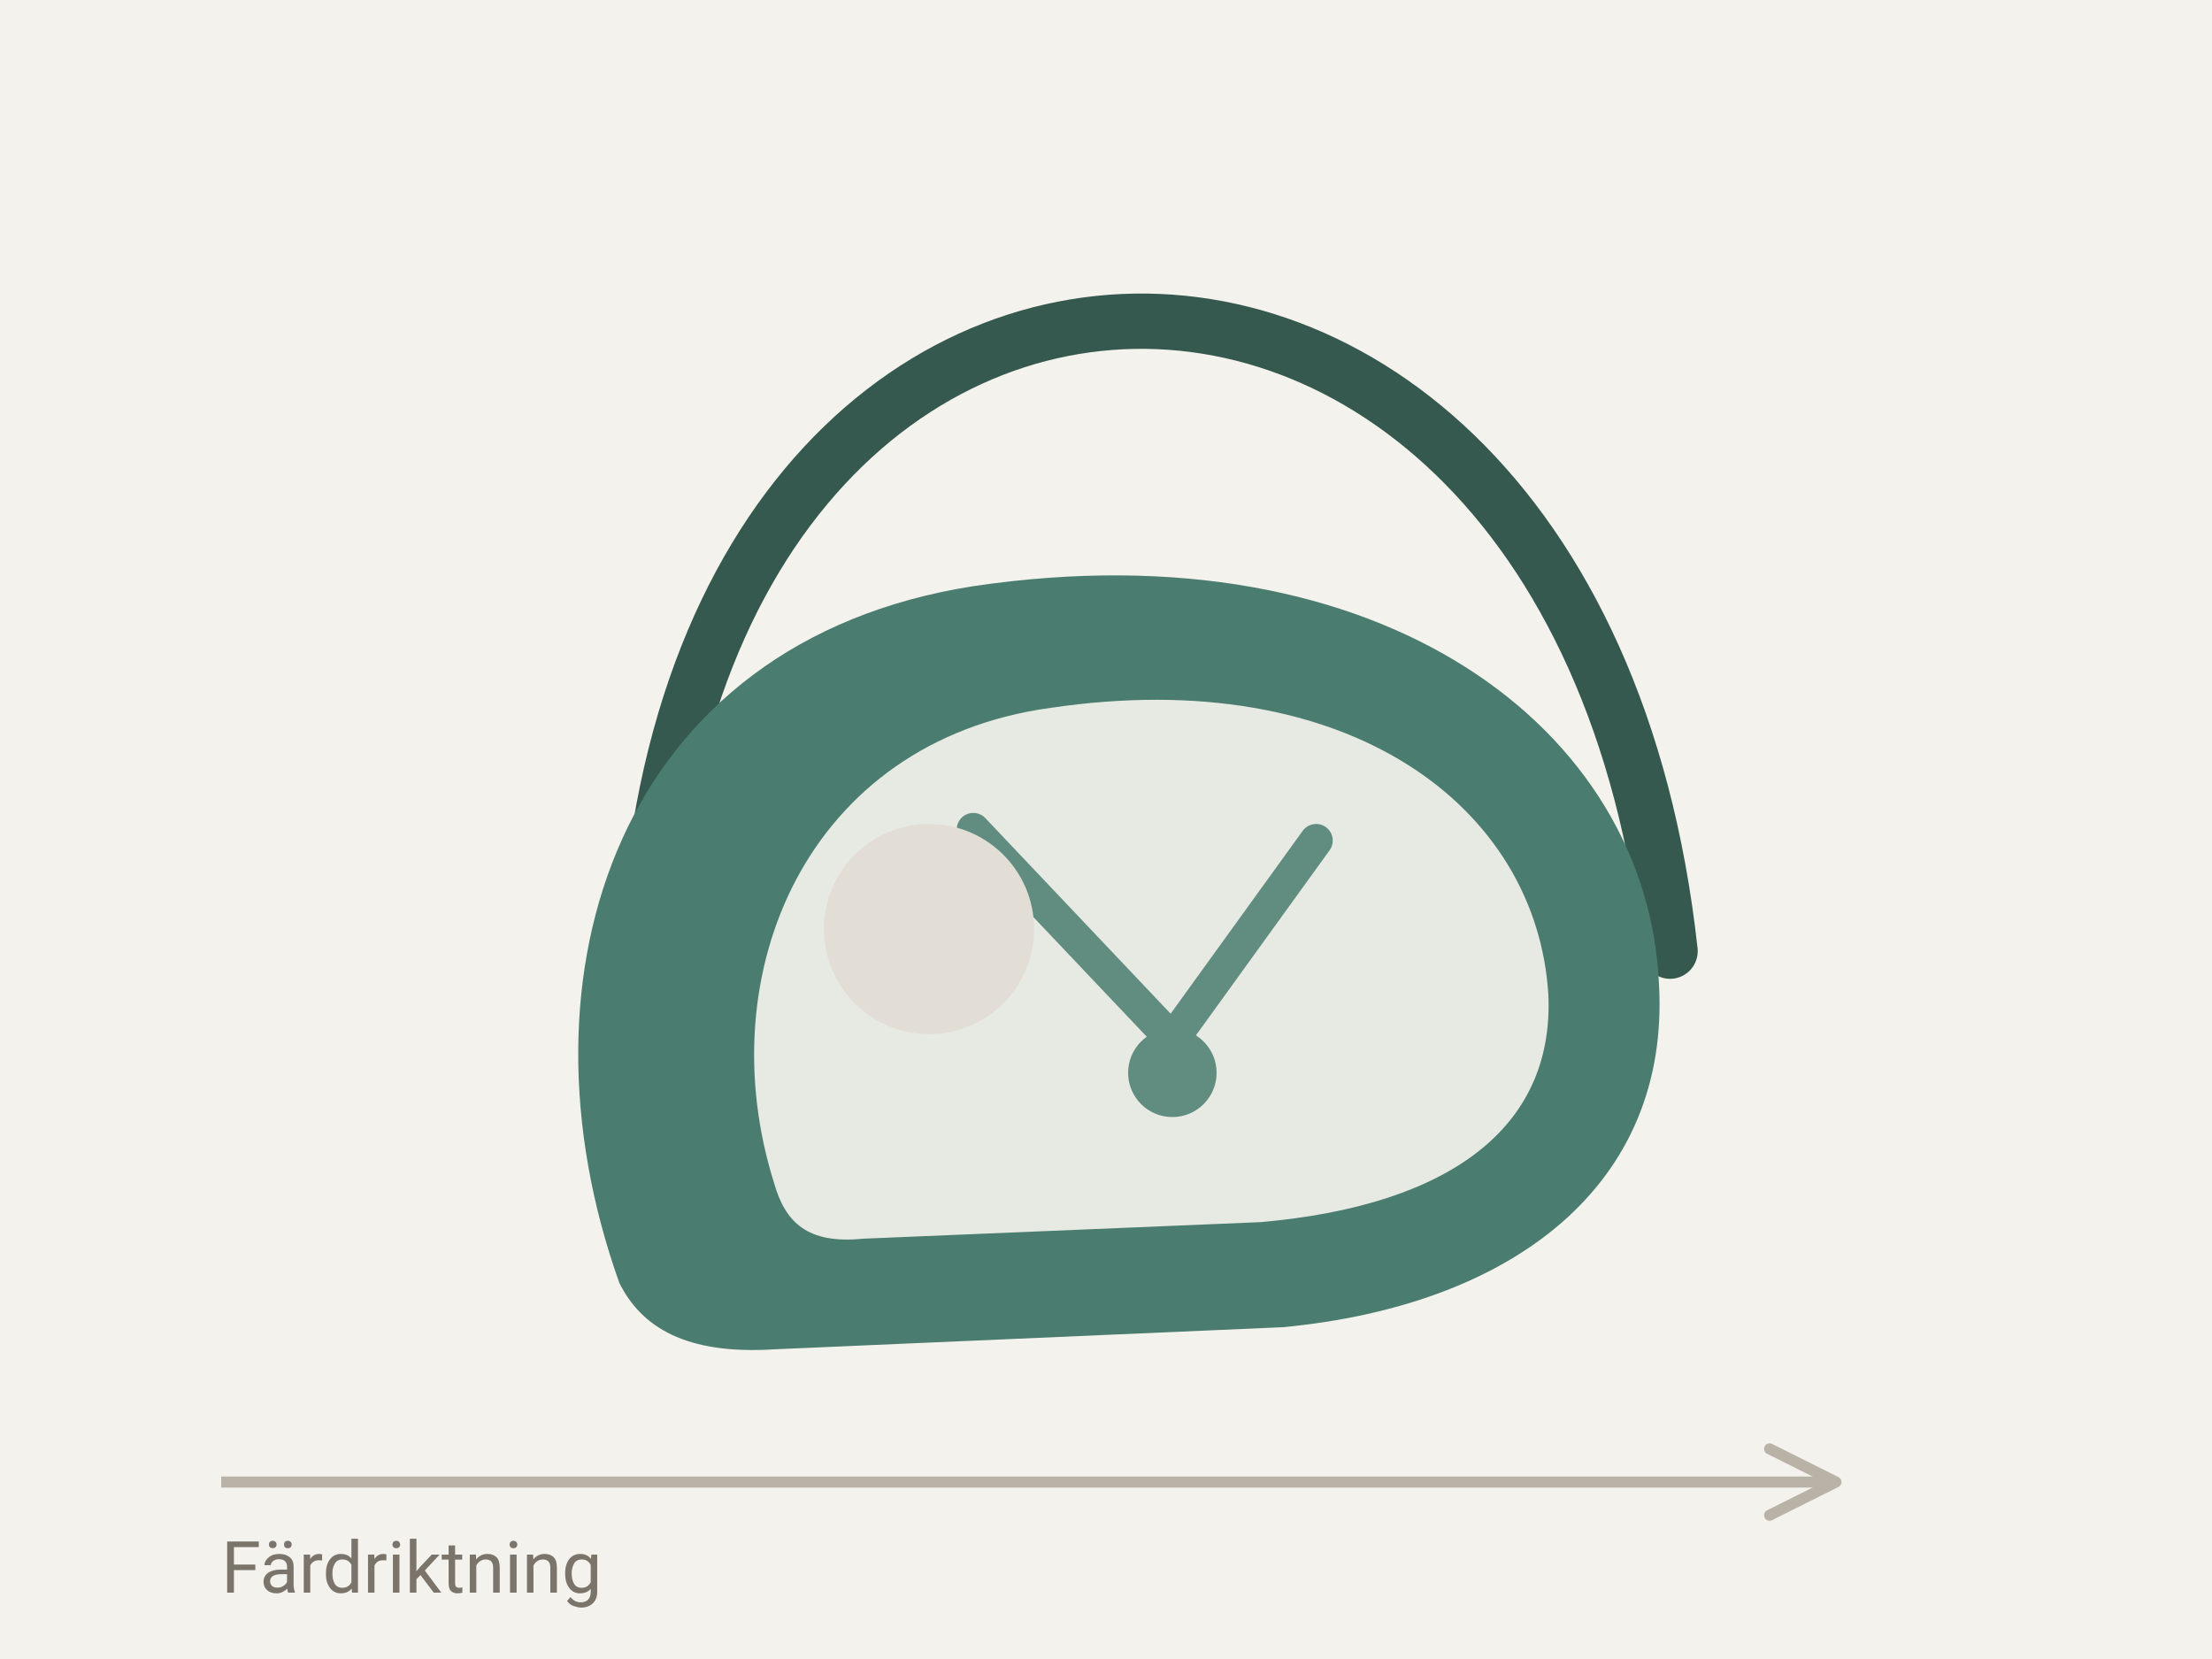
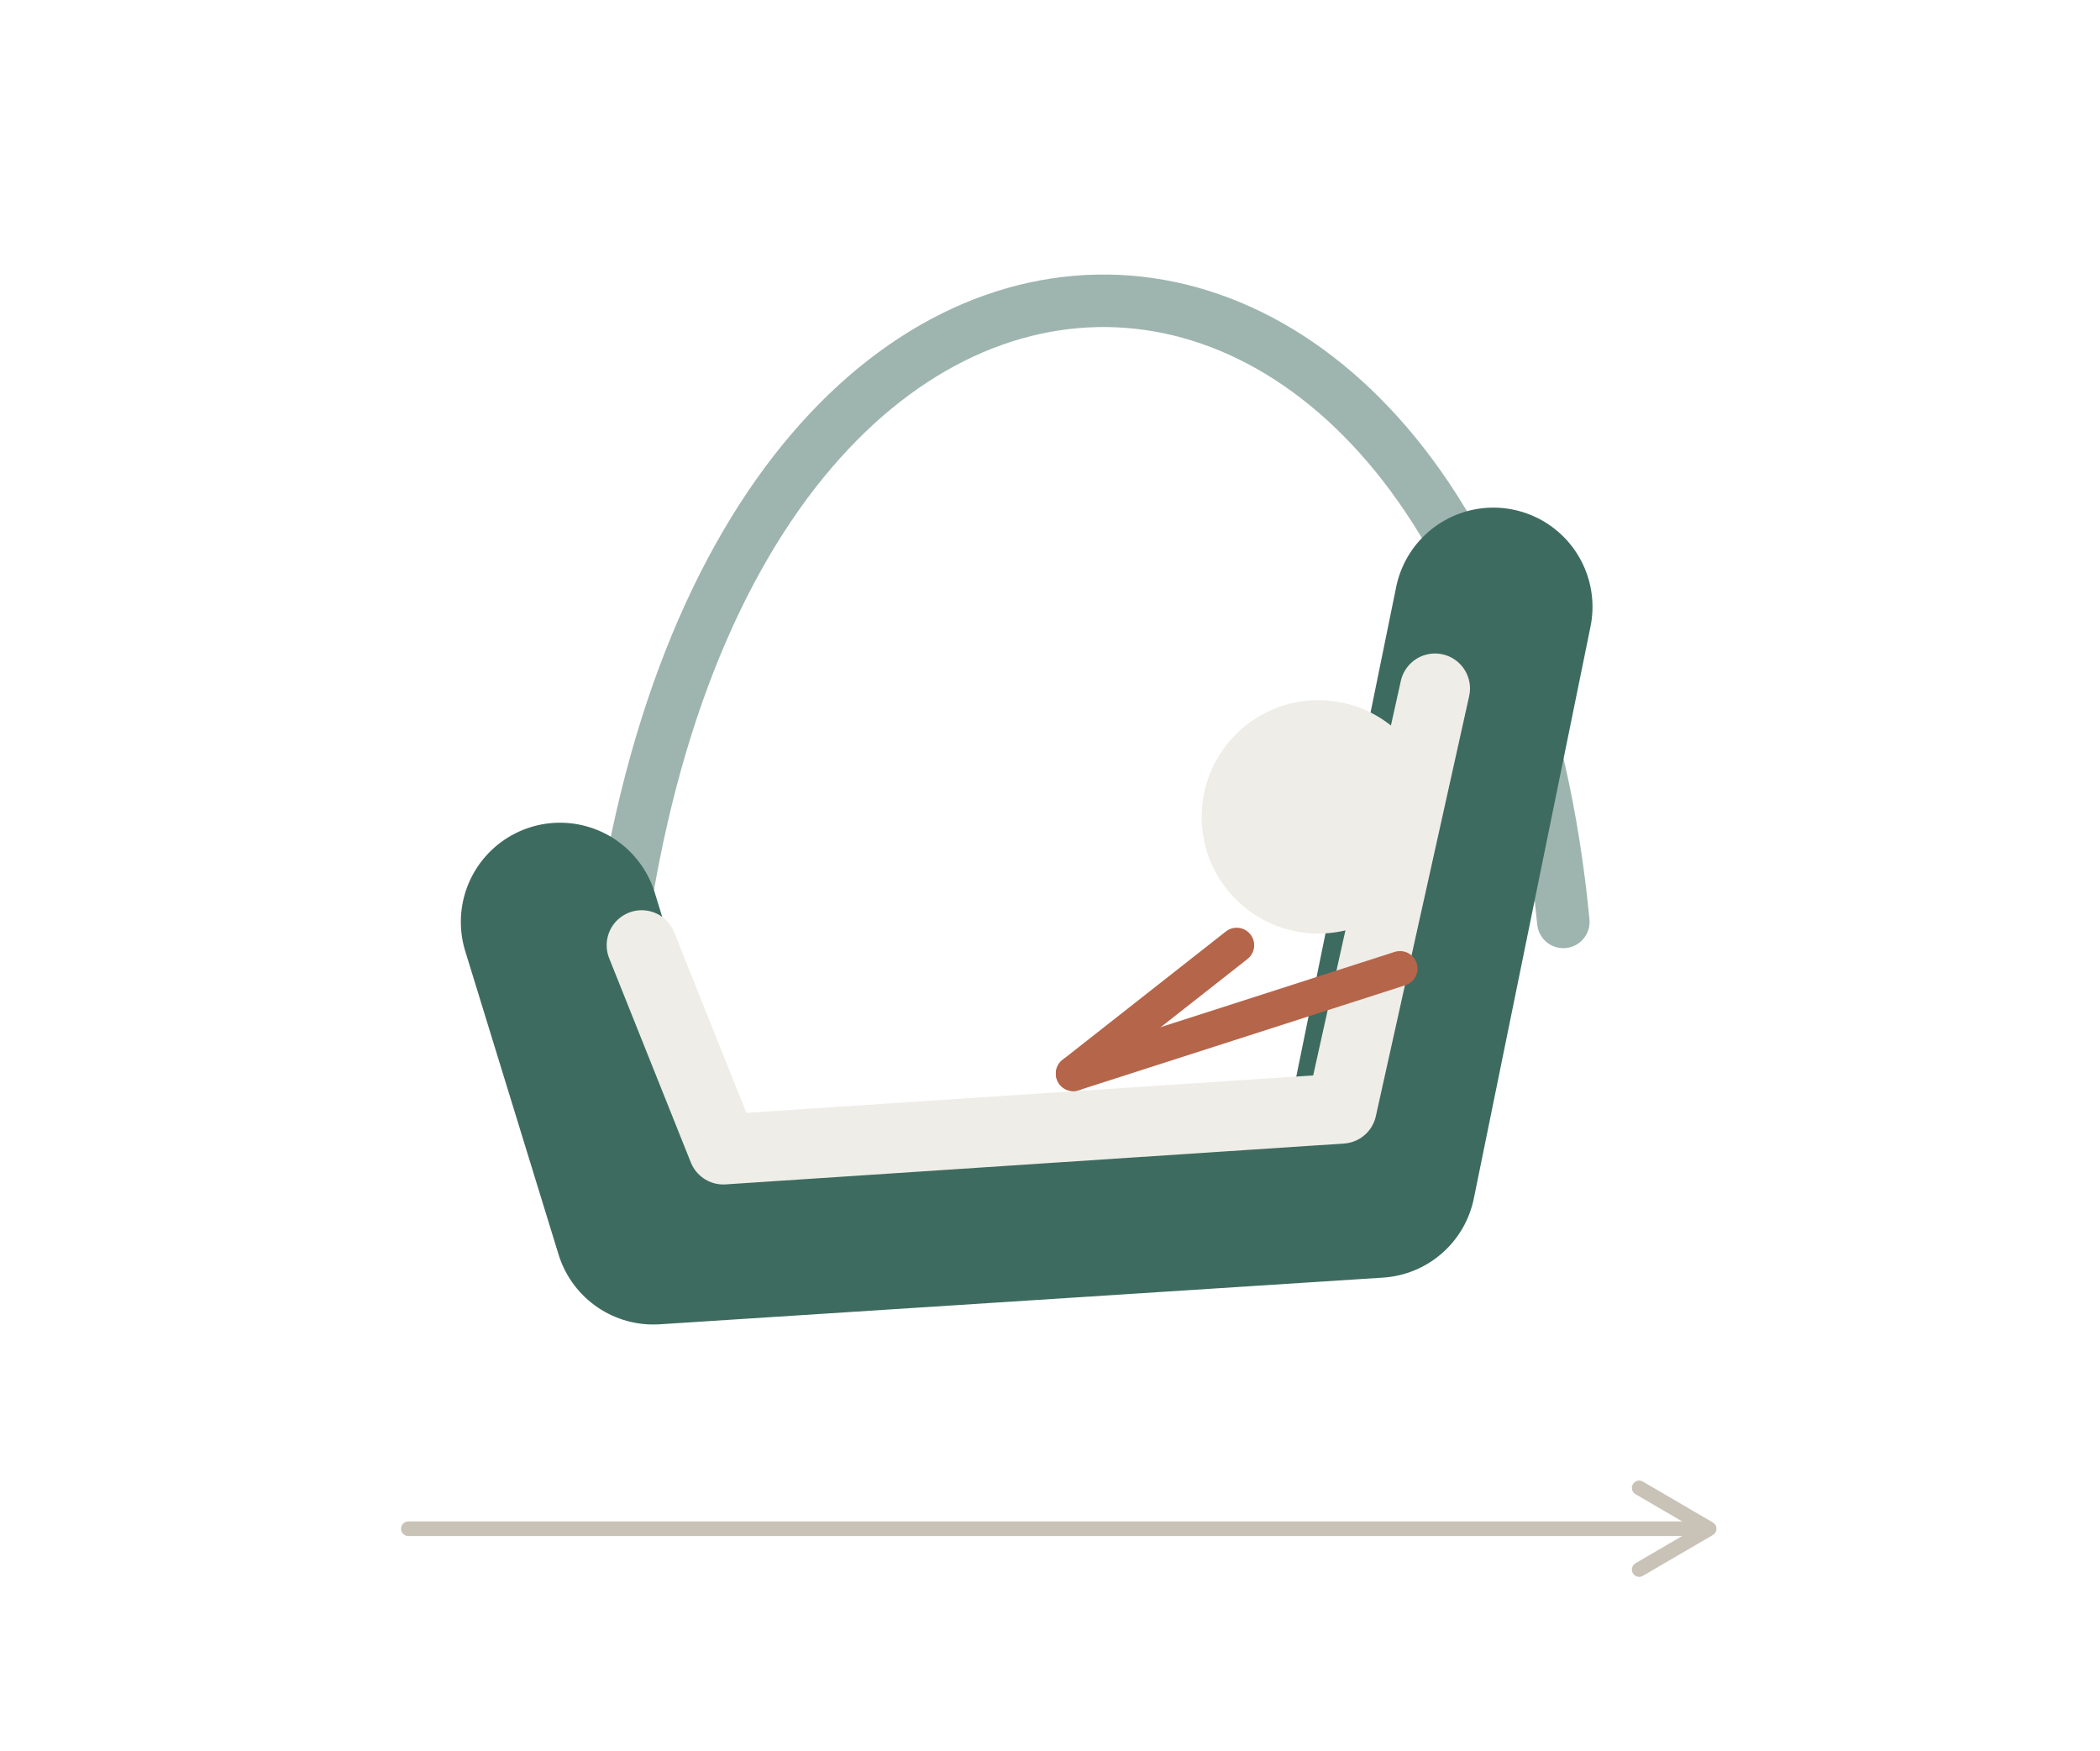
- <svg xmlns="http://www.w3.org/2000/svg" viewBox="0 0 400 300" role="img" aria-label="Illustration av ett babyskydd, bakåtvänt">
-   <rect width="400" height="300" fill="#F4F2ED" />
-   <g stroke="#B9B3A7" stroke-width="2" fill="none">
-     <line x1="40" y1="268" x2="330" y2="268" />
-     <polyline points="320,262 332,268 320,274" stroke-linecap="round" stroke-linejoin="round" />
+ <svg xmlns="http://www.w3.org/2000/svg" viewBox="0 0 360 300" role="img" aria-label="Ikon av ett bakåtvänt babyskydd med bärhandtag">
+   <path d="M104 184 C 114 12, 254 12, 268 158" fill="none" stroke="#3E6B5F" stroke-width="9" stroke-linecap="round" opacity="0.5" />
+   <path d="M96 158 L 112 210 L 236 202 L 256 104" fill="none" stroke="#3E6B5F" stroke-width="34" stroke-linecap="round" stroke-linejoin="round" />
+   <path d="M110 162 L 124 197 L 230 190 L 246 118" fill="none" stroke="#EFEDE7" stroke-width="12" stroke-linecap="round" stroke-linejoin="round" />
+   <circle cx="226" cy="140" r="20" fill="#EFEDE7" />
+   <g fill="none" stroke="#B5654A" stroke-width="6" stroke-linecap="round">
+     <path d="M212 162 L 184 184" />
+     <path d="M240 166 L 184 184" />
  </g>
-   <text x="40" y="288" font-family="-apple-system, Segoe UI, Roboto, sans-serif" font-size="13" fill="#7A746A">Färdriktning</text>
-   <path d="M118 208 C 100 22, 284 8, 302 172" fill="none" stroke="#35594F" stroke-width="10" stroke-linecap="round" />
-   <path d="M112 232            C 92 176, 112 116, 176 106            C 250 95, 298 132, 300 178            C 302 214, 274 236, 232 240            L 140 244            C 124 245, 116 240, 112 232 Z" fill="#4A7C6F" />
-   <path d="M140 214            C 128 176, 146 134, 190 128            C 244 120, 278 146, 280 180            C 281 204, 262 218, 228 221            L 156 224            C 146 225, 142 221, 140 214 Z" fill="#F4F2ED" opacity="0.92" />
-   <g stroke="#4A7C6F" stroke-width="6" stroke-linecap="round" fill="none" opacity="0.85">
-     <line x1="176" y1="150" x2="212" y2="188" />
-     <line x1="238" y1="152" x2="212" y2="188" />
-     <circle cx="212" cy="194" r="8" fill="#4A7C6F" stroke="none" />
+   <g stroke="#C9C3B7" stroke-width="2.5" fill="none" stroke-linecap="round" stroke-linejoin="round">
+     <line x1="70" y1="262" x2="290" y2="262" />
+     <polyline points="281,255 293,262 281,269" />
  </g>
-   <circle cx="168" cy="168" r="19" fill="#E2DED6" />
</svg>
